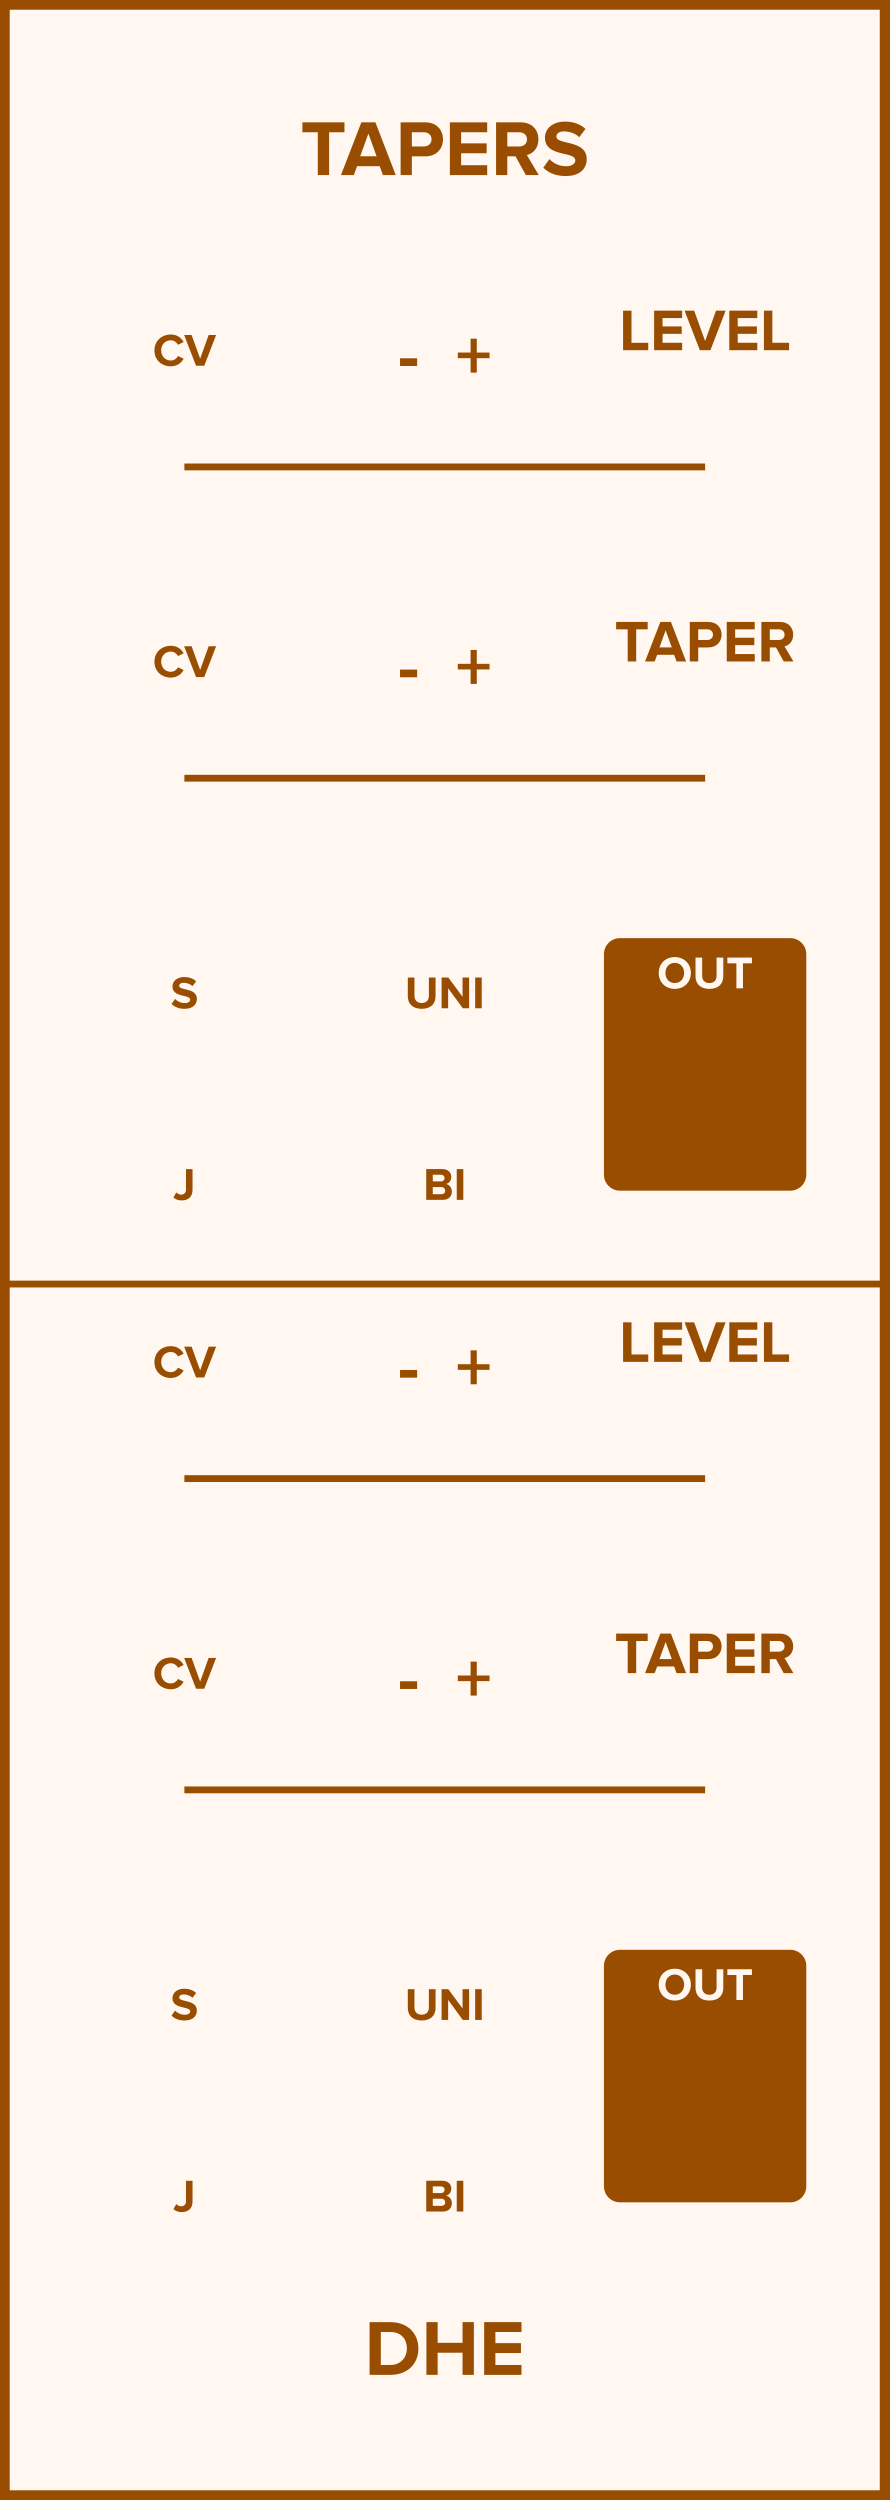
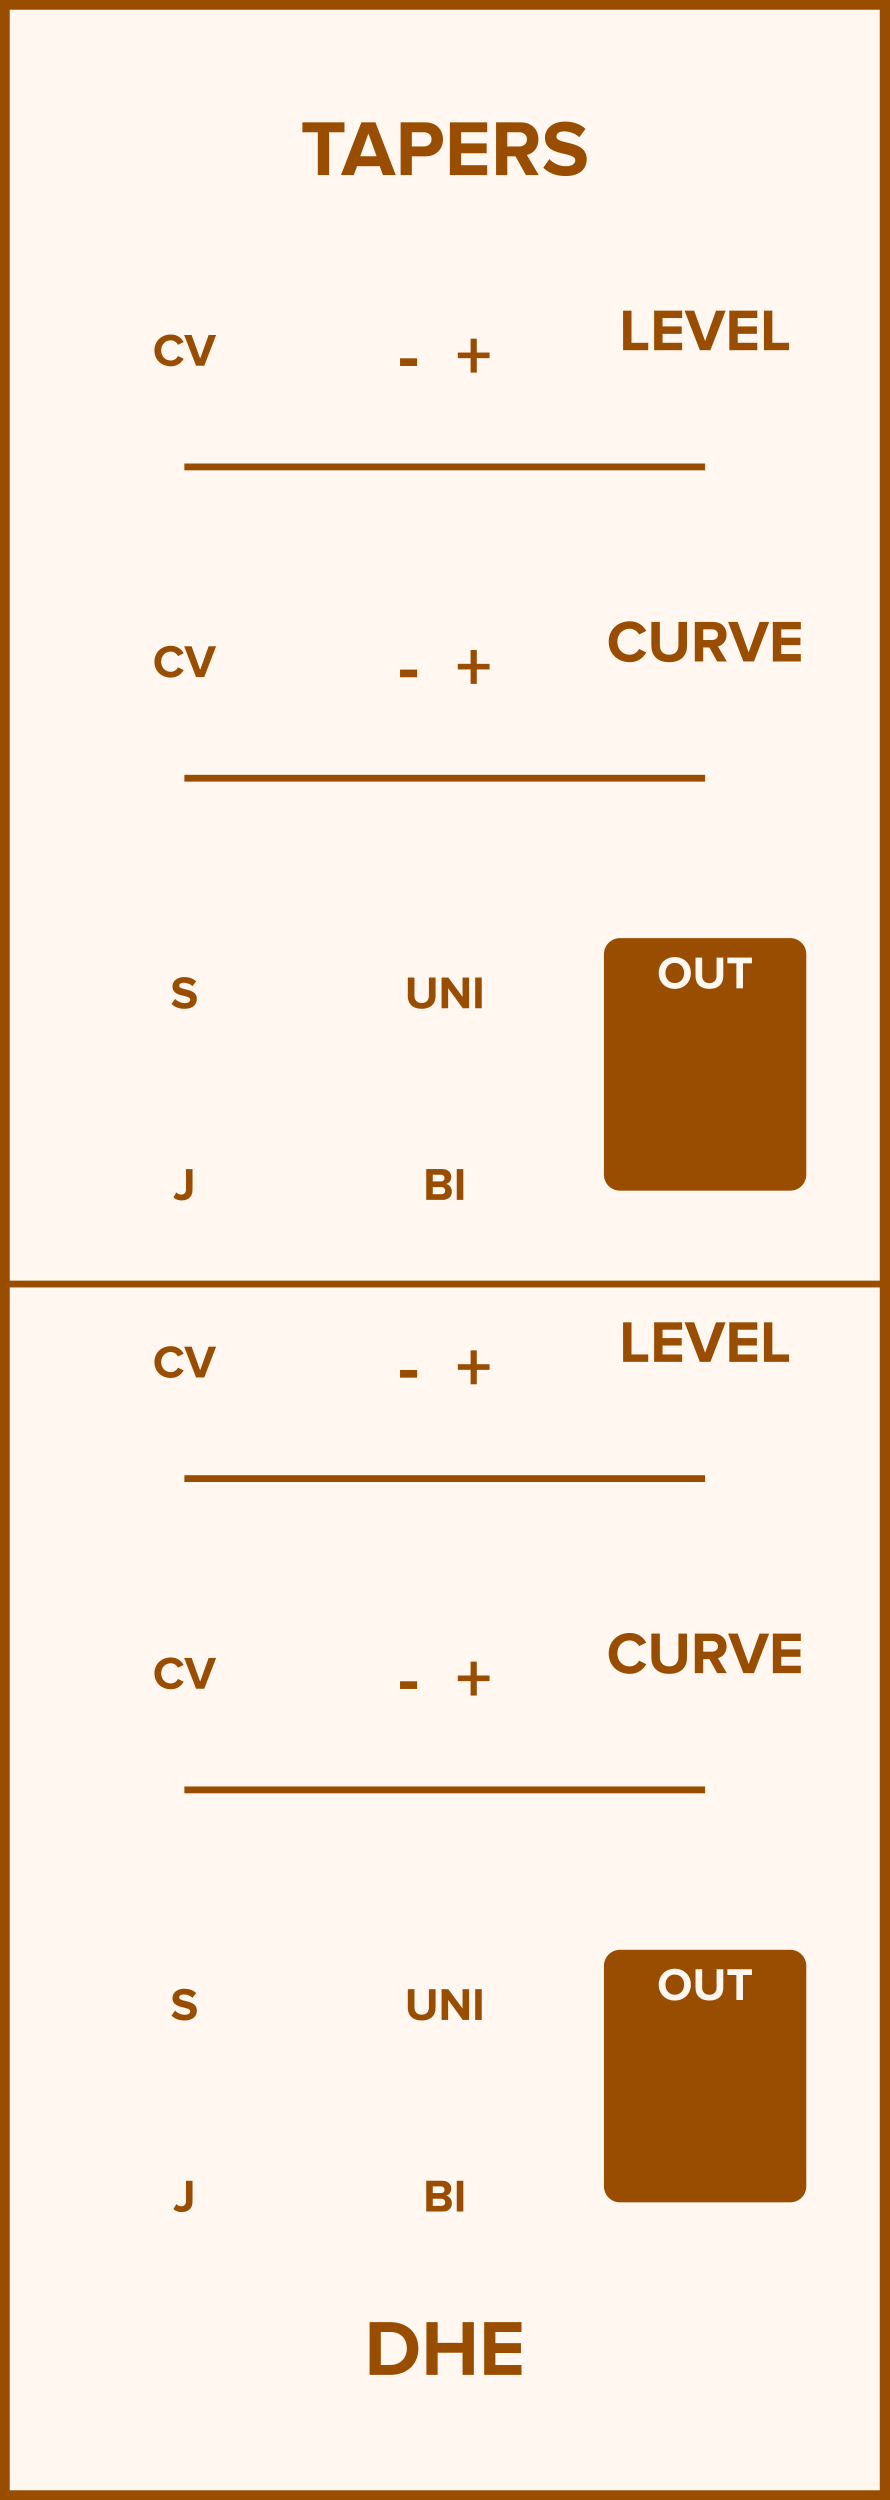
<svg xmlns="http://www.w3.org/2000/svg" id="svg76" height="379.429" width="135.0" version="1.1">
  <defs id="defs80" />
  <g id="g74" transform="scale(2.952756)">
    <path id="rect2" d="M 0,0 H 45.72 V 128.5 H 0 Z" style="fill:#fff7f0;stroke:#994d00;stroke-width:1" />
    <g id="text4" style="font-weight:bold;font-size:4.064px;font-family:'Proxima Nova';text-anchor:middle;fill:#994d00" aria-label="TAPERS">
      <path id="path85" style="font-weight:bold;font-size:4.064px;font-family:'Proxima Nova';text-anchor:middle;fill:#994d00" d="m 16.336,9 h 0.581 V 6.797 h 0.788 v -0.508 h -2.162 v 0.508 h 0.792 z" />
      <path id="path87" style="font-weight:bold;font-size:4.064px;font-family:'Proxima Nova';text-anchor:middle;fill:#994d00" d="m 19.684,9 h 0.658 L 19.297,6.289 H 18.574 L 17.526,9 h 0.658 L 18.355,8.541 h 1.162 z M 18.936,6.866 19.358,8.033 h -0.845 z" />
      <path id="path89" style="font-weight:bold;font-size:4.064px;font-family:'Proxima Nova';text-anchor:middle;fill:#994d00" d="m 20.592,9 h 0.577 V 8.037 h 0.691 c 0.585,0 0.91,-0.402 0.91,-0.874 0,-0.475 -0.321,-0.874 -0.91,-0.874 h -1.268 z m 1.589,-1.837 c 0,0.224 -0.171,0.366 -0.398,0.366 H 21.169 V 6.797 h 0.614 c 0.228,0 0.398,0.138 0.398,0.366 z" />
      <path id="path91" style="font-weight:bold;font-size:4.064px;font-family:'Proxima Nova';text-anchor:middle;fill:#994d00" d="m 23.124,9 h 1.918 V 8.492 h -1.341 V 7.878 h 1.313 V 7.37 h -1.313 v -0.573 h 1.341 v -0.508 h -1.918 z" />
      <path id="path93" style="font-weight:bold;font-size:4.064px;font-family:'Proxima Nova';text-anchor:middle;fill:#994d00" d="m 27.03,9 h 0.662 l -0.61,-1.032 c 0.293,-0.069 0.593,-0.325 0.593,-0.805 0,-0.504 -0.345,-0.874 -0.91,-0.874 H 25.498 V 9 h 0.577 V 8.037 h 0.423 z m 0.057,-1.837 c 0,0.228 -0.175,0.366 -0.406,0.366 H 26.075 V 6.797 h 0.606 c 0.232,0 0.406,0.138 0.406,0.366 z" />
      <path id="path95" style="font-weight:bold;font-size:4.064px;font-family:'Proxima Nova';text-anchor:middle;fill:#994d00" d="m 27.926,8.618 c 0.252,0.256 0.626,0.431 1.146,0.431 0.732,0 1.085,-0.374 1.085,-0.87 0,-0.614 -0.569,-0.748 -1.016,-0.853 -0.293,-0.069 -0.541,-0.126 -0.541,-0.301 0,-0.163 0.138,-0.272 0.386,-0.272 0.276,0 0.569,0.093 0.788,0.297 l 0.321,-0.423 c -0.268,-0.248 -0.626,-0.378 -1.057,-0.378 -0.638,0 -1.028,0.374 -1.028,0.825 0,0.618 0.569,0.74 1.012,0.841 0.297,0.073 0.549,0.13 0.549,0.329 0,0.154 -0.154,0.301 -0.471,0.301 -0.374,0 -0.671,-0.167 -0.862,-0.366 z" />
    </g>
    <g id="text6" style="font-weight:bold;font-size:4.064px;font-family:'Proxima Nova';dominant-baseline:hanging;text-anchor:middle;fill:#994d00" aria-label="DHE">
      <path id="path98" style="font-weight:bold;font-size:4.064px;font-family:'Proxima Nova';dominant-baseline:hanging;text-anchor:middle;fill:#994d00" d="m 18.997,122.068 h 1.069 c 0.849,0 1.439,-0.536 1.439,-1.353 0,-0.817 -0.589,-1.357 -1.439,-1.357 h -1.069 z m 0.577,-0.508 v -1.695 h 0.492 c 0.557,0 0.849,0.37 0.849,0.849 0,0.459 -0.313,0.845 -0.849,0.845 z" />
      <path id="path100" style="font-weight:bold;font-size:4.064px;font-family:'Proxima Nova';dominant-baseline:hanging;text-anchor:middle;fill:#994d00" d="m 23.775,122.068 h 0.581 v -2.711 h -0.581 v 1.065 h -1.28 v -1.065 h -0.577 v 2.711 h 0.577 v -1.138 h 1.28 z" />
      <path id="path102" style="font-weight:bold;font-size:4.064px;font-family:'Proxima Nova';dominant-baseline:hanging;text-anchor:middle;fill:#994d00" d="m 24.886,122.068 h 1.918 v -0.508 h -1.341 v -0.614 h 1.313 v -0.508 h -1.313 v -0.573 h 1.341 v -0.508 h -1.918 z" />
    </g>
-     <g id="text8" style="font-weight:bold;font-size:2.371px;font-family:'Proxima Nova';text-anchor:middle;fill:#994d00" aria-label="CV">
-       <path id="path105" style="font-weight:bold;font-size:2.371px;font-family:'Proxima Nova';text-anchor:middle;fill:#994d00" d="m 8.779,18.828 c 0.348,0 0.548,-0.192 0.661,-0.389 L 9.151,18.3 c -0.066,0.13 -0.209,0.23 -0.372,0.23 -0.287,0 -0.495,-0.22 -0.495,-0.519 0,-0.299 0.209,-0.519 0.495,-0.519 0.164,0 0.306,0.102 0.372,0.23 l 0.289,-0.142 c -0.111,-0.197 -0.313,-0.386 -0.661,-0.386 -0.474,0 -0.842,0.332 -0.842,0.818 0,0.486 0.367,0.818 0.842,0.818 z" />
-       <path id="path107" style="font-weight:bold;font-size:2.371px;font-family:'Proxima Nova';text-anchor:middle;fill:#994d00" d="m 10.077,18.8 h 0.422 l 0.609,-1.581 h -0.384 l -0.436,1.216 -0.439,-1.216 h -0.384 z" />
+     <path id="line8" d="M 9.477,24 H 36.243" style="stroke:#994d00;stroke-width:0.35" />
+     <g id="text10" style="font-weight:bold;font-size:2.371px;font-family:'Proxima Nova';text-anchor:middle;fill:#994d00" aria-label="CV">
+       <path id="path106" style="font-weight:bold;font-size:2.371px;font-family:'Proxima Nova';text-anchor:middle;fill:#994d00" d="m 8.779,18.828 c 0.348,0 0.548,-0.192 0.661,-0.389 L 9.151,18.3 c -0.066,0.13 -0.209,0.23 -0.372,0.23 -0.287,0 -0.495,-0.22 -0.495,-0.519 0,-0.299 0.209,-0.519 0.495,-0.519 0.164,0 0.306,0.102 0.372,0.23 l 0.289,-0.142 c -0.111,-0.197 -0.313,-0.386 -0.661,-0.386 -0.474,0 -0.842,0.332 -0.842,0.818 0,0.486 0.367,0.818 0.842,0.818 z" />
+       <path id="path108" style="font-weight:bold;font-size:2.371px;font-family:'Proxima Nova';text-anchor:middle;fill:#994d00" d="m 10.077,18.8 h 0.422 l 0.609,-1.581 h -0.384 l -0.436,1.216 -0.439,-1.216 h -0.384 z" />
    </g>
-     <g id="text12" style="font-weight:bold;font-size:3.048px;font-family:'Proxima Nova';text-anchor:middle;fill:#994d00" aria-label="-  +">
-       <path id="path110" style="font-size:larger" d="m 20.562,18.812 h 0.878 V 18.417 h -0.878 z" />
-       <path id="path112" style="font-size:larger" d="m 24.507,18.41 h 0.655 v -0.289 h -0.655 v -0.713 h -0.318 v 0.713 h -0.658 v 0.289 h 0.658 v 0.742 h 0.318 z" />
+     <g id="text14" style="font-weight:bold;font-size:3.048px;font-family:'Proxima Nova';text-anchor:middle;fill:#994d00" aria-label="-  +">
+       <path id="path111" style="font-size:larger" d="m 20.562,18.812 h 0.878 V 18.417 h -0.878 z" />
+       <path id="path113" style="font-size:larger" d="m 24.507,18.41 h 0.655 v -0.289 h -0.655 v -0.713 h -0.318 v 0.713 h -0.658 v 0.289 h 0.658 v 0.742 h 0.318 z" />
    </g>
-     <g id="text14" style="font-weight:bold;font-size:3.048px;font-family:'Proxima Nova';text-anchor:middle;fill:#994d00" aria-label="LEVEL">
-       <path id="path115" style="font-weight:bold;font-size:3.048px;font-family:'Proxima Nova';text-anchor:middle;fill:#994d00" d="m 32.027,18 h 1.292 v -0.381 h -0.86 v -1.652 h -0.433 z" />
-       <path id="path117" style="font-weight:bold;font-size:3.048px;font-family:'Proxima Nova';text-anchor:middle;fill:#994d00" d="m 33.622,18 h 1.439 v -0.381 h -1.006 v -0.46 h 0.985 v -0.381 h -0.985 v -0.43 h 1.006 v -0.381 h -1.439 z" />
-       <path id="path119" style="font-weight:bold;font-size:3.048px;font-family:'Proxima Nova';text-anchor:middle;fill:#994d00" d="m 35.972,18 h 0.543 l 0.783,-2.033 h -0.494 l -0.561,1.564 -0.564,-1.564 h -0.494 z" />
-       <path id="path121" style="font-weight:bold;font-size:3.048px;font-family:'Proxima Nova';text-anchor:middle;fill:#994d00" d="m 37.486,18 h 1.439 v -0.381 h -1.006 v -0.46 h 0.985 v -0.381 h -0.985 v -0.43 h 1.006 v -0.381 h -1.439 z" />
-       <path id="path123" style="font-weight:bold;font-size:3.048px;font-family:'Proxima Nova';text-anchor:middle;fill:#994d00" d="M 39.266,18 H 40.558 V 17.619 H 39.698 V 15.967 H 39.266 Z" />
+     <g id="text16" style="font-weight:bold;font-size:3.048px;font-family:'Proxima Nova';text-anchor:middle;fill:#994d00" aria-label="LEVEL">
+       <path id="path116" style="font-weight:bold;font-size:3.048px;font-family:'Proxima Nova';text-anchor:middle;fill:#994d00" d="m 32.027,18 h 1.292 v -0.381 h -0.86 v -1.652 h -0.433 z" />
+       <path id="path118" style="font-weight:bold;font-size:3.048px;font-family:'Proxima Nova';text-anchor:middle;fill:#994d00" d="m 33.622,18 h 1.439 v -0.381 h -1.006 v -0.46 h 0.985 v -0.381 h -0.985 v -0.43 h 1.006 v -0.381 h -1.439 z" />
+       <path id="path120" style="font-weight:bold;font-size:3.048px;font-family:'Proxima Nova';text-anchor:middle;fill:#994d00" d="m 35.972,18 h 0.543 l 0.783,-2.033 h -0.494 l -0.561,1.564 -0.564,-1.564 h -0.494 z" />
+       <path id="path122" style="font-weight:bold;font-size:3.048px;font-family:'Proxima Nova';text-anchor:middle;fill:#994d00" d="m 37.486,18 h 1.439 v -0.381 h -1.006 v -0.46 h 0.985 v -0.381 h -0.985 v -0.43 h 1.006 v -0.381 h -1.439 z" />
+       <path id="path124" style="font-weight:bold;font-size:3.048px;font-family:'Proxima Nova';text-anchor:middle;fill:#994d00" d="M 39.266,18 H 40.558 V 17.619 H 39.698 V 15.967 H 39.266 Z" />
    </g>
-     <path id="line16" d="M 9.477,24 H 36.243" style="stroke:#994d00;stroke-width:0.35" />
-     <g id="text18" style="font-weight:bold;font-size:2.371px;font-family:'Proxima Nova';text-anchor:middle;fill:#994d00" aria-label="CV">
-       <path id="path127" style="font-weight:bold;font-size:2.371px;font-family:'Proxima Nova';text-anchor:middle;fill:#994d00" d="m 8.779,34.828 c 0.348,0 0.548,-0.192 0.661,-0.389 L 9.151,34.3 c -0.066,0.13 -0.209,0.23 -0.372,0.23 -0.287,0 -0.495,-0.22 -0.495,-0.519 0,-0.299 0.209,-0.519 0.495,-0.519 0.164,0 0.306,0.102 0.372,0.23 l 0.289,-0.142 c -0.111,-0.197 -0.313,-0.386 -0.661,-0.386 -0.474,0 -0.842,0.332 -0.842,0.818 0,0.486 0.367,0.818 0.842,0.818 z" />
-       <path id="path129" style="font-weight:bold;font-size:2.371px;font-family:'Proxima Nova';text-anchor:middle;fill:#994d00" d="m 10.077,34.8 h 0.422 l 0.609,-1.581 h -0.384 l -0.436,1.216 -0.439,-1.216 h -0.384 z" />
+     <path id="line18" d="M 9.477,40 H 36.243" style="stroke:#994d00;stroke-width:0.35" />
+     <g id="text20" style="font-weight:bold;font-size:2.371px;font-family:'Proxima Nova';text-anchor:middle;fill:#994d00" aria-label="CV">
+       <path id="path128" style="font-weight:bold;font-size:2.371px;font-family:'Proxima Nova';text-anchor:middle;fill:#994d00" d="m 8.779,34.828 c 0.348,0 0.548,-0.192 0.661,-0.389 L 9.151,34.3 c -0.066,0.13 -0.209,0.23 -0.372,0.23 -0.287,0 -0.495,-0.22 -0.495,-0.519 0,-0.299 0.209,-0.519 0.495,-0.519 0.164,0 0.306,0.102 0.372,0.23 l 0.289,-0.142 c -0.111,-0.197 -0.313,-0.386 -0.661,-0.386 -0.474,0 -0.842,0.332 -0.842,0.818 0,0.486 0.367,0.818 0.842,0.818 z" />
+       <path id="path130" style="font-weight:bold;font-size:2.371px;font-family:'Proxima Nova';text-anchor:middle;fill:#994d00" d="m 10.077,34.8 h 0.422 l 0.609,-1.581 h -0.384 l -0.436,1.216 -0.439,-1.216 h -0.384 z" />
    </g>
-     <g id="text22" style="font-weight:bold;font-size:3.048px;font-family:'Proxima Nova';text-anchor:middle;fill:#994d00" aria-label="-  +">
-       <path id="path132" style="font-size:larger" d="m 20.562,34.812 h 0.878 V 34.417 h -0.878 z" />
-       <path id="path134" style="font-size:larger" d="m 24.507,34.41 h 0.655 v -0.289 h -0.655 v -0.713 h -0.318 v 0.713 h -0.658 v 0.289 h 0.658 v 0.742 h 0.318 z" />
+     <g id="text24" style="font-weight:bold;font-size:3.048px;font-family:'Proxima Nova';text-anchor:middle;fill:#994d00" aria-label="-  +">
+       <path id="path133" style="font-size:larger" d="m 20.562,34.812 h 0.878 V 34.417 h -0.878 z" />
+       <path id="path135" style="font-size:larger" d="m 24.507,34.41 h 0.655 v -0.289 h -0.655 v -0.713 h -0.318 v 0.713 h -0.658 v 0.289 h 0.658 v 0.742 h 0.318 z" />
    </g>
-     <g id="text24" style="font-weight:bold;font-size:3.048px;font-family:'Proxima Nova';text-anchor:middle;fill:#994d00" aria-label="TAPER">
-       <path id="path137" style="font-weight:bold;font-size:3.048px;font-family:'Proxima Nova';text-anchor:middle;fill:#994d00" d="m 32.264,34 h 0.436 v -1.652 h 0.591 v -0.381 h -1.622 v 0.381 h 0.594 z" />
-       <path id="path139" style="font-weight:bold;font-size:3.048px;font-family:'Proxima Nova';text-anchor:middle;fill:#994d00" d="M 34.774,34 H 35.268 L 34.485,31.967 H 33.942 L 33.156,34 h 0.494 l 0.128,-0.344 h 0.872 z m -0.561,-1.6 0.317,0.875 H 33.896 Z" />
-       <path id="path141" style="font-weight:bold;font-size:3.048px;font-family:'Proxima Nova';text-anchor:middle;fill:#994d00" d="m 35.456,34 h 0.433 v -0.722 h 0.518 c 0.439,0 0.683,-0.302 0.683,-0.655 0,-0.357 -0.241,-0.655 -0.683,-0.655 h -0.951 z m 1.192,-1.378 c 0,0.168 -0.128,0.274 -0.299,0.274 h -0.46 v -0.549 h 0.46 c 0.171,0 0.299,0.104 0.299,0.274 z" />
-       <path id="path143" style="font-weight:bold;font-size:3.048px;font-family:'Proxima Nova';text-anchor:middle;fill:#994d00" d="m 37.355,34 h 1.439 v -0.381 h -1.006 v -0.46 h 0.985 v -0.381 H 37.787 v -0.43 h 1.006 v -0.381 h -1.439 z" />
-       <path id="path145" style="font-weight:bold;font-size:3.048px;font-family:'Proxima Nova';text-anchor:middle;fill:#994d00" d="m 40.284,34 h 0.497 l -0.457,-0.774 c 0.219,-0.052 0.445,-0.244 0.445,-0.604 0,-0.378 -0.259,-0.655 -0.683,-0.655 H 39.135 V 34 h 0.433 v -0.722 h 0.317 z m 0.043,-1.378 c 0,0.171 -0.131,0.274 -0.305,0.274 h -0.454 v -0.549 h 0.454 c 0.174,0 0.305,0.104 0.305,0.274 z" />
+     <g id="text26" style="font-weight:bold;font-size:3.048px;font-family:'Proxima Nova';text-anchor:middle;fill:#994d00" aria-label="CURVE">
+       <path id="path138" style="font-weight:bold;font-size:3.048px;font-family:'Proxima Nova';text-anchor:middle;fill:#994d00" d="m 32.368,34.037 c 0.448,0 0.704,-0.247 0.85,-0.5 L 32.847,33.357 c -0.085,0.168 -0.268,0.296 -0.479,0.296 -0.369,0 -0.637,-0.283 -0.637,-0.668 0,-0.384 0.268,-0.668 0.637,-0.668 0.21,0 0.393,0.131 0.479,0.296 l 0.372,-0.183 c -0.143,-0.253 -0.402,-0.497 -0.85,-0.497 -0.61,0 -1.082,0.427 -1.082,1.052 0,0.625 0.472,1.052 1.082,1.052 z" />
+       <path id="path140" style="font-weight:bold;font-size:3.048px;font-family:'Proxima Nova';text-anchor:middle;fill:#994d00" d="m 33.479,33.189 c 0,0.5 0.299,0.847 0.917,0.847 0.619,0 0.917,-0.344 0.917,-0.85 v -1.219 h -0.442 v 1.207 c 0,0.283 -0.162,0.479 -0.475,0.479 -0.314,0 -0.479,-0.195 -0.479,-0.479 V 31.967 H 33.479 Z" />
+       <path id="path142" style="font-weight:bold;font-size:3.048px;font-family:'Proxima Nova';text-anchor:middle;fill:#994d00" d="m 36.861,34 h 0.497 l -0.457,-0.774 c 0.219,-0.052 0.445,-0.244 0.445,-0.604 0,-0.378 -0.259,-0.655 -0.683,-0.655 H 35.712 V 34 h 0.433 v -0.722 h 0.317 z m 0.043,-1.378 c 0,0.171 -0.131,0.274 -0.305,0.274 h -0.454 v -0.549 h 0.454 c 0.174,0 0.305,0.104 0.305,0.274 z" />
+       <path id="path144" style="font-weight:bold;font-size:3.048px;font-family:'Proxima Nova';text-anchor:middle;fill:#994d00" d="m 38.21,34 h 0.543 l 0.783,-2.033 h -0.494 l -0.561,1.564 -0.564,-1.564 h -0.494 z" />
+       <path id="path146" style="font-weight:bold;font-size:3.048px;font-family:'Proxima Nova';text-anchor:middle;fill:#994d00" d="m 39.724,34 h 1.439 v -0.381 h -1.006 v -0.46 h 0.985 v -0.381 h -0.985 v -0.43 h 1.006 v -0.381 h -1.439 z" />
    </g>
-     <path id="line26" d="M 9.477,40 H 36.243" style="stroke:#994d00;stroke-width:0.35" />
    <g id="text28" style="font-weight:bold;font-size:2.371px;font-family:'Proxima Nova';text-anchor:middle;fill:#994d00" aria-label="S">
      <path id="path149" style="font-weight:bold;font-size:2.371px;font-family:'Proxima Nova';text-anchor:middle;fill:#994d00" d="m 8.816,51.602 c 0.147,0.149 0.365,0.251 0.669,0.251 0.427,0 0.633,-0.218 0.633,-0.507 0,-0.358 -0.332,-0.436 -0.593,-0.498 -0.171,-0.04 -0.315,-0.073 -0.315,-0.175 0,-0.095 0.081,-0.159 0.225,-0.159 0.161,0 0.332,0.055 0.46,0.173 l 0.187,-0.247 c -0.156,-0.145 -0.365,-0.22 -0.616,-0.22 -0.372,0 -0.6,0.218 -0.6,0.481 0,0.36 0.332,0.431 0.59,0.491 0.173,0.043 0.32,0.076 0.32,0.192 0,0.09 -0.09,0.175 -0.275,0.175 -0.218,0 -0.391,-0.097 -0.503,-0.213 z" />
    </g>
    <g id="text30" style="font-weight:bold;font-size:2.371px;font-family:'Proxima Nova';dominant-baseline:hanging;text-anchor:middle;fill:#994d00" aria-label="J">
      <path id="path152" style="font-weight:bold;font-size:2.371px;font-family:'Proxima Nova';dominant-baseline:hanging;text-anchor:middle;fill:#994d00" d="m 8.915,61.548 c 0.114,0.111 0.266,0.154 0.424,0.154 0.325,0 0.557,-0.173 0.557,-0.548 V 60.092 H 9.56 v 1.057 c 0,0.154 -0.097,0.254 -0.247,0.254 -0.109,0 -0.19,-0.055 -0.251,-0.114 z" />
    </g>
    <g id="text32" style="font-weight:bold;font-size:2.371px;font-family:'Proxima Nova';text-anchor:middle;fill:#994d00" aria-label="UNI">
      <path id="path155" style="font-weight:bold;font-size:2.371px;font-family:'Proxima Nova';text-anchor:middle;fill:#994d00" d="m 20.961,51.194 c 0,0.389 0.232,0.659 0.714,0.659 0.481,0 0.714,-0.268 0.714,-0.661 v -0.948 h -0.344 v 0.939 c 0,0.22 -0.126,0.372 -0.37,0.372 -0.244,0 -0.372,-0.152 -0.372,-0.372 v -0.939 h -0.341 z" />
      <path id="path157" style="font-weight:bold;font-size:2.371px;font-family:'Proxima Nova';text-anchor:middle;fill:#994d00" d="m 23.787,51.825 h 0.325 v -1.581 h -0.337 v 0.993 L 23.043,50.244 H 22.697 v 1.581 h 0.337 v -1.031 z" />
      <path id="path159" style="font-weight:bold;font-size:2.371px;font-family:'Proxima Nova';text-anchor:middle;fill:#994d00" d="m 24.424,51.825 h 0.337 v -1.581 h -0.337 z" />
    </g>
    <g id="text34" style="font-weight:bold;font-size:2.371px;font-family:'Proxima Nova';dominant-baseline:hanging;text-anchor:middle;fill:#994d00" aria-label="BI">
      <path id="path162" style="font-weight:bold;font-size:2.371px;font-family:'Proxima Nova';dominant-baseline:hanging;text-anchor:middle;fill:#994d00" d="m 21.908,61.673 h 0.858 c 0.301,0 0.46,-0.19 0.46,-0.427 0,-0.199 -0.135,-0.363 -0.303,-0.389 0.149,-0.031 0.273,-0.164 0.273,-0.363 0,-0.211 -0.154,-0.403 -0.455,-0.403 H 21.908 Z m 0.337,-0.948 v -0.344 h 0.422 c 0.114,0 0.185,0.073 0.185,0.173 0,0.1 -0.071,0.171 -0.185,0.171 z m 0,0.657 v -0.367 h 0.434 c 0.133,0 0.204,0.085 0.204,0.185 0,0.114 -0.076,0.183 -0.204,0.183 z" />
      <path id="path164" style="font-weight:bold;font-size:2.371px;font-family:'Proxima Nova';dominant-baseline:hanging;text-anchor:middle;fill:#994d00" d="m 23.477,61.673 h 0.337 V 60.092 H 23.477 Z" />
    </g>
    <path id="rect36" d="m 31.868,48.045 h 8.75 c 0.554,0 1,0.446 1,1 V 60.375 c 0,0.554 -0.446,1 -1,1 h -8.75 c -0.554,0 -1,-0.446 -1,-1 V 49.045 c 0,-0.554 0.446,-1 1,-1 z" style="fill:#994d00;stroke:#fff7f0;stroke-width:0.35" />
    <g id="text38" style="font-weight:bold;font-size:2.371px;font-family:'Proxima Nova';text-anchor:middle;fill:#fff7f0" aria-label="OUT">
      <path id="path168" style="font-weight:bold;font-size:2.371px;font-family:'Proxima Nova';text-anchor:middle;fill:#fff7f0" d="m 33.858,50.011 c 0,0.477 0.348,0.818 0.825,0.818 0.479,0 0.827,-0.341 0.827,-0.818 0,-0.477 -0.348,-0.818 -0.827,-0.818 -0.477,0 -0.825,0.341 -0.825,0.818 z m 1.306,0 c 0,0.294 -0.19,0.519 -0.481,0.519 -0.292,0 -0.479,-0.225 -0.479,-0.519 0,-0.296 0.187,-0.519 0.479,-0.519 0.292,0 0.481,0.223 0.481,0.519 z" />
      <path id="path170" style="font-weight:bold;font-size:2.371px;font-family:'Proxima Nova';text-anchor:middle;fill:#fff7f0" d="m 35.749,50.169 c 0,0.389 0.232,0.659 0.714,0.659 0.481,0 0.714,-0.268 0.714,-0.661 v -0.948 h -0.344 v 0.939 c 0,0.22 -0.126,0.372 -0.37,0.372 -0.244,0 -0.372,-0.152 -0.372,-0.372 v -0.939 h -0.341 z" />
      <path id="path172" style="font-weight:bold;font-size:2.371px;font-family:'Proxima Nova';text-anchor:middle;fill:#fff7f0" d="m 37.85,50.8 h 0.339 v -1.285 h 0.46 v -0.296 h -1.261 v 0.296 h 0.462 z" />
    </g>
    <path id="line40" d="M 0,66 H 45.72" style="stroke:#994d00;stroke-width:0.35" />
-     <g id="text42" style="font-weight:bold;font-size:2.371px;font-family:'Proxima Nova';text-anchor:middle;fill:#994d00" aria-label="CV">
-       <path id="path176" style="font-weight:bold;font-size:2.371px;font-family:'Proxima Nova';text-anchor:middle;fill:#994d00" d="m 8.779,70.828 c 0.348,0 0.548,-0.192 0.661,-0.389 l -0.289,-0.14 c -0.066,0.13 -0.209,0.23 -0.372,0.23 -0.287,0 -0.495,-0.22 -0.495,-0.519 0,-0.299 0.209,-0.519 0.495,-0.519 0.164,0 0.306,0.102 0.372,0.23 l 0.289,-0.142 c -0.111,-0.197 -0.313,-0.386 -0.661,-0.386 -0.474,0 -0.842,0.332 -0.842,0.818 0,0.486 0.367,0.818 0.842,0.818 z" />
-       <path id="path178" style="font-weight:bold;font-size:2.371px;font-family:'Proxima Nova';text-anchor:middle;fill:#994d00" d="m 10.077,70.8 h 0.422 l 0.609,-1.581 H 10.724 L 10.288,70.435 9.85,69.219 h -0.384 z" />
+     <path id="line42" d="M 9.477,76 H 36.243" style="stroke:#994d00;stroke-width:0.35" />
+     <g id="text44" style="font-weight:bold;font-size:2.371px;font-family:'Proxima Nova';text-anchor:middle;fill:#994d00" aria-label="CV">
+       <path id="path177" style="font-weight:bold;font-size:2.371px;font-family:'Proxima Nova';text-anchor:middle;fill:#994d00" d="m 8.779,70.828 c 0.348,0 0.548,-0.192 0.661,-0.389 l -0.289,-0.14 c -0.066,0.13 -0.209,0.23 -0.372,0.23 -0.287,0 -0.495,-0.22 -0.495,-0.519 0,-0.299 0.209,-0.519 0.495,-0.519 0.164,0 0.306,0.102 0.372,0.23 l 0.289,-0.142 c -0.111,-0.197 -0.313,-0.386 -0.661,-0.386 -0.474,0 -0.842,0.332 -0.842,0.818 0,0.486 0.367,0.818 0.842,0.818 z" />
+       <path id="path179" style="font-weight:bold;font-size:2.371px;font-family:'Proxima Nova';text-anchor:middle;fill:#994d00" d="m 10.077,70.8 h 0.422 l 0.609,-1.581 H 10.724 L 10.288,70.435 9.85,69.219 h -0.384 z" />
    </g>
-     <g id="text46" style="font-weight:bold;font-size:3.048px;font-family:'Proxima Nova';text-anchor:middle;fill:#994d00" aria-label="-  +">
-       <path id="path181" style="font-size:larger" d="m 20.562,70.812 h 0.878 V 70.417 h -0.878 z" />
-       <path id="path183" style="font-size:larger" d="m 24.507,70.41 h 0.655 v -0.289 h -0.655 v -0.713 h -0.318 v 0.713 h -0.658 v 0.289 h 0.658 v 0.742 h 0.318 z" />
+     <g id="text48" style="font-weight:bold;font-size:3.048px;font-family:'Proxima Nova';text-anchor:middle;fill:#994d00" aria-label="-  +">
+       <path id="path182" style="font-size:larger" d="m 20.562,70.812 h 0.878 V 70.417 h -0.878 z" />
+       <path id="path184" style="font-size:larger" d="m 24.507,70.41 h 0.655 v -0.289 h -0.655 v -0.713 h -0.318 v 0.713 h -0.658 v 0.289 h 0.658 v 0.742 h 0.318 z" />
    </g>
-     <g id="text48" style="font-weight:bold;font-size:3.048px;font-family:'Proxima Nova';text-anchor:middle;fill:#994d00" aria-label="LEVEL">
-       <path id="path186" style="font-weight:bold;font-size:3.048px;font-family:'Proxima Nova';text-anchor:middle;fill:#994d00" d="m 32.027,70 h 1.292 v -0.381 h -0.86 v -1.652 h -0.433 z" />
-       <path id="path188" style="font-weight:bold;font-size:3.048px;font-family:'Proxima Nova';text-anchor:middle;fill:#994d00" d="m 33.622,70 h 1.439 v -0.381 h -1.006 v -0.46 h 0.985 v -0.381 h -0.985 v -0.43 h 1.006 v -0.381 h -1.439 z" />
-       <path id="path190" style="font-weight:bold;font-size:3.048px;font-family:'Proxima Nova';text-anchor:middle;fill:#994d00" d="m 35.972,70 h 0.543 l 0.783,-2.033 h -0.494 l -0.561,1.564 -0.564,-1.564 h -0.494 z" />
-       <path id="path192" style="font-weight:bold;font-size:3.048px;font-family:'Proxima Nova';text-anchor:middle;fill:#994d00" d="m 37.486,70 h 1.439 v -0.381 h -1.006 v -0.46 h 0.985 v -0.381 h -0.985 v -0.43 h 1.006 v -0.381 h -1.439 z" />
-       <path id="path194" style="font-weight:bold;font-size:3.048px;font-family:'Proxima Nova';text-anchor:middle;fill:#994d00" d="M 39.266,70 H 40.558 V 69.619 H 39.698 V 67.967 H 39.266 Z" />
+     <g id="text50" style="font-weight:bold;font-size:3.048px;font-family:'Proxima Nova';text-anchor:middle;fill:#994d00" aria-label="LEVEL">
+       <path id="path187" style="font-weight:bold;font-size:3.048px;font-family:'Proxima Nova';text-anchor:middle;fill:#994d00" d="m 32.027,70 h 1.292 v -0.381 h -0.86 v -1.652 h -0.433 z" />
+       <path id="path189" style="font-weight:bold;font-size:3.048px;font-family:'Proxima Nova';text-anchor:middle;fill:#994d00" d="m 33.622,70 h 1.439 v -0.381 h -1.006 v -0.46 h 0.985 v -0.381 h -0.985 v -0.43 h 1.006 v -0.381 h -1.439 z" />
+       <path id="path191" style="font-weight:bold;font-size:3.048px;font-family:'Proxima Nova';text-anchor:middle;fill:#994d00" d="m 35.972,70 h 0.543 l 0.783,-2.033 h -0.494 l -0.561,1.564 -0.564,-1.564 h -0.494 z" />
+       <path id="path193" style="font-weight:bold;font-size:3.048px;font-family:'Proxima Nova';text-anchor:middle;fill:#994d00" d="m 37.486,70 h 1.439 v -0.381 h -1.006 v -0.46 h 0.985 v -0.381 h -0.985 v -0.43 h 1.006 v -0.381 h -1.439 z" />
+       <path id="path195" style="font-weight:bold;font-size:3.048px;font-family:'Proxima Nova';text-anchor:middle;fill:#994d00" d="M 39.266,70 H 40.558 V 69.619 H 39.698 V 67.967 H 39.266 Z" />
    </g>
-     <path id="line50" d="M 9.477,76 H 36.243" style="stroke:#994d00;stroke-width:0.35" />
-     <g id="text52" style="font-weight:bold;font-size:2.371px;font-family:'Proxima Nova';text-anchor:middle;fill:#994d00" aria-label="CV">
-       <path id="path198" style="font-weight:bold;font-size:2.371px;font-family:'Proxima Nova';text-anchor:middle;fill:#994d00" d="m 8.779,86.828 c 0.348,0 0.548,-0.192 0.661,-0.389 l -0.289,-0.14 c -0.066,0.13 -0.209,0.23 -0.372,0.23 -0.287,0 -0.495,-0.22 -0.495,-0.519 0,-0.299 0.209,-0.519 0.495,-0.519 0.164,0 0.306,0.102 0.372,0.23 l 0.289,-0.142 c -0.111,-0.197 -0.313,-0.386 -0.661,-0.386 -0.474,0 -0.842,0.332 -0.842,0.818 0,0.486 0.367,0.818 0.842,0.818 z" />
-       <path id="path200" style="font-weight:bold;font-size:2.371px;font-family:'Proxima Nova';text-anchor:middle;fill:#994d00" d="m 10.077,86.8 h 0.422 l 0.609,-1.581 H 10.724 L 10.288,86.435 9.85,85.219 h -0.384 z" />
+     <path id="line52" d="M 9.477,92 H 36.243" style="stroke:#994d00;stroke-width:0.35" />
+     <g id="text54" style="font-weight:bold;font-size:2.371px;font-family:'Proxima Nova';text-anchor:middle;fill:#994d00" aria-label="CV">
+       <path id="path199" style="font-weight:bold;font-size:2.371px;font-family:'Proxima Nova';text-anchor:middle;fill:#994d00" d="m 8.779,86.828 c 0.348,0 0.548,-0.192 0.661,-0.389 l -0.289,-0.14 c -0.066,0.13 -0.209,0.23 -0.372,0.23 -0.287,0 -0.495,-0.22 -0.495,-0.519 0,-0.299 0.209,-0.519 0.495,-0.519 0.164,0 0.306,0.102 0.372,0.23 l 0.289,-0.142 c -0.111,-0.197 -0.313,-0.386 -0.661,-0.386 -0.474,0 -0.842,0.332 -0.842,0.818 0,0.486 0.367,0.818 0.842,0.818 z" />
+       <path id="path201" style="font-weight:bold;font-size:2.371px;font-family:'Proxima Nova';text-anchor:middle;fill:#994d00" d="m 10.077,86.8 h 0.422 l 0.609,-1.581 H 10.724 L 10.288,86.435 9.85,85.219 h -0.384 z" />
    </g>
-     <g id="text56" style="font-weight:bold;font-size:3.048px;font-family:'Proxima Nova';text-anchor:middle;fill:#994d00" aria-label="-  +">
-       <path id="path203" style="font-size:larger" d="m 20.562,86.812 h 0.878 V 86.417 h -0.878 z" />
-       <path id="path205" style="font-size:larger" d="m 24.507,86.41 h 0.655 v -0.289 h -0.655 v -0.713 h -0.318 v 0.713 h -0.658 v 0.289 h 0.658 v 0.742 h 0.318 z" />
+     <g id="text58" style="font-weight:bold;font-size:3.048px;font-family:'Proxima Nova';text-anchor:middle;fill:#994d00" aria-label="-  +">
+       <path id="path204" style="font-size:larger" d="m 20.562,86.812 h 0.878 V 86.417 h -0.878 z" />
+       <path id="path206" style="font-size:larger" d="m 24.507,86.41 h 0.655 v -0.289 h -0.655 v -0.713 h -0.318 v 0.713 h -0.658 v 0.289 h 0.658 v 0.742 h 0.318 z" />
    </g>
-     <g id="text58" style="font-weight:bold;font-size:3.048px;font-family:'Proxima Nova';text-anchor:middle;fill:#994d00" aria-label="TAPER">
-       <path id="path208" style="font-weight:bold;font-size:3.048px;font-family:'Proxima Nova';text-anchor:middle;fill:#994d00" d="m 32.264,86 h 0.436 v -1.652 h 0.591 v -0.381 h -1.622 v 0.381 h 0.594 z" />
-       <path id="path210" style="font-weight:bold;font-size:3.048px;font-family:'Proxima Nova';text-anchor:middle;fill:#994d00" d="M 34.774,86 H 35.268 L 34.485,83.967 H 33.942 L 33.156,86 h 0.494 l 0.128,-0.344 h 0.872 z m -0.561,-1.6 0.317,0.875 H 33.896 Z" />
-       <path id="path212" style="font-weight:bold;font-size:3.048px;font-family:'Proxima Nova';text-anchor:middle;fill:#994d00" d="m 35.456,86 h 0.433 v -0.722 h 0.518 c 0.439,0 0.683,-0.302 0.683,-0.655 0,-0.357 -0.241,-0.655 -0.683,-0.655 h -0.951 z m 1.192,-1.378 c 0,0.168 -0.128,0.274 -0.299,0.274 h -0.46 v -0.549 h 0.46 c 0.171,0 0.299,0.104 0.299,0.274 z" />
-       <path id="path214" style="font-weight:bold;font-size:3.048px;font-family:'Proxima Nova';text-anchor:middle;fill:#994d00" d="m 37.355,86 h 1.439 v -0.381 h -1.006 v -0.46 h 0.985 v -0.381 H 37.787 v -0.43 h 1.006 v -0.381 h -1.439 z" />
-       <path id="path216" style="font-weight:bold;font-size:3.048px;font-family:'Proxima Nova';text-anchor:middle;fill:#994d00" d="m 40.284,86 h 0.497 l -0.457,-0.774 c 0.219,-0.052 0.445,-0.244 0.445,-0.604 0,-0.378 -0.259,-0.655 -0.683,-0.655 H 39.135 V 86 h 0.433 v -0.722 h 0.317 z m 0.043,-1.378 c 0,0.171 -0.131,0.274 -0.305,0.274 h -0.454 v -0.549 h 0.454 c 0.174,0 0.305,0.104 0.305,0.274 z" />
+     <g id="text60" style="font-weight:bold;font-size:3.048px;font-family:'Proxima Nova';text-anchor:middle;fill:#994d00" aria-label="CURVE">
+       <path id="path209" style="font-weight:bold;font-size:3.048px;font-family:'Proxima Nova';text-anchor:middle;fill:#994d00" d="m 32.368,86.037 c 0.448,0 0.704,-0.247 0.85,-0.5 L 32.847,85.357 c -0.085,0.168 -0.268,0.296 -0.479,0.296 -0.369,0 -0.637,-0.283 -0.637,-0.668 0,-0.384 0.268,-0.668 0.637,-0.668 0.21,0 0.393,0.131 0.479,0.296 l 0.372,-0.183 c -0.143,-0.253 -0.402,-0.497 -0.85,-0.497 -0.61,0 -1.082,0.427 -1.082,1.052 0,0.625 0.472,1.052 1.082,1.052 z" />
+       <path id="path211" style="font-weight:bold;font-size:3.048px;font-family:'Proxima Nova';text-anchor:middle;fill:#994d00" d="m 33.479,85.189 c 0,0.5 0.299,0.847 0.917,0.847 0.619,0 0.917,-0.344 0.917,-0.85 v -1.219 h -0.442 v 1.207 c 0,0.283 -0.162,0.479 -0.475,0.479 -0.314,0 -0.479,-0.195 -0.479,-0.479 V 83.967 H 33.479 Z" />
+       <path id="path213" style="font-weight:bold;font-size:3.048px;font-family:'Proxima Nova';text-anchor:middle;fill:#994d00" d="m 36.861,86 h 0.497 l -0.457,-0.774 c 0.219,-0.052 0.445,-0.244 0.445,-0.604 0,-0.378 -0.259,-0.655 -0.683,-0.655 H 35.712 V 86 h 0.433 v -0.722 h 0.317 z m 0.043,-1.378 c 0,0.171 -0.131,0.274 -0.305,0.274 h -0.454 v -0.549 h 0.454 c 0.174,0 0.305,0.104 0.305,0.274 z" />
+       <path id="path215" style="font-weight:bold;font-size:3.048px;font-family:'Proxima Nova';text-anchor:middle;fill:#994d00" d="m 38.21,86 h 0.543 l 0.783,-2.033 h -0.494 l -0.561,1.564 -0.564,-1.564 h -0.494 z" />
+       <path id="path217" style="font-weight:bold;font-size:3.048px;font-family:'Proxima Nova';text-anchor:middle;fill:#994d00" d="m 39.724,86 h 1.439 v -0.381 h -1.006 v -0.46 h 0.985 v -0.381 h -0.985 v -0.43 h 1.006 v -0.381 h -1.439 z" />
    </g>
-     <path id="line60" d="M 9.477,92 H 36.243" style="stroke:#994d00;stroke-width:0.35" />
    <g id="text62" style="font-weight:bold;font-size:2.371px;font-family:'Proxima Nova';text-anchor:middle;fill:#994d00" aria-label="S">
      <path id="path220" style="font-weight:bold;font-size:2.371px;font-family:'Proxima Nova';text-anchor:middle;fill:#994d00" d="m 8.816,103.602 c 0.147,0.149 0.365,0.251 0.669,0.251 0.427,0 0.633,-0.218 0.633,-0.507 0,-0.358 -0.332,-0.436 -0.593,-0.498 -0.171,-0.04 -0.315,-0.073 -0.315,-0.175 0,-0.095 0.081,-0.159 0.225,-0.159 0.161,0 0.332,0.054 0.46,0.173 l 0.187,-0.247 c -0.156,-0.145 -0.365,-0.22 -0.616,-0.22 -0.372,0 -0.6,0.218 -0.6,0.481 0,0.36 0.332,0.431 0.59,0.491 0.173,0.043 0.32,0.076 0.32,0.192 0,0.09 -0.09,0.175 -0.275,0.175 -0.218,0 -0.391,-0.097 -0.503,-0.213 z" />
    </g>
    <g id="text64" style="font-weight:bold;font-size:2.371px;font-family:'Proxima Nova';dominant-baseline:hanging;text-anchor:middle;fill:#994d00" aria-label="J">
      <path id="path223" style="font-weight:bold;font-size:2.371px;font-family:'Proxima Nova';dominant-baseline:hanging;text-anchor:middle;fill:#994d00" d="m 8.915,113.548 c 0.114,0.111 0.266,0.154 0.424,0.154 0.325,0 0.557,-0.173 0.557,-0.548 v -1.062 H 9.56 v 1.057 c 0,0.154 -0.097,0.254 -0.247,0.254 -0.109,0 -0.19,-0.054 -0.251,-0.114 z" />
    </g>
    <g id="text66" style="font-weight:bold;font-size:2.371px;font-family:'Proxima Nova';text-anchor:middle;fill:#994d00" aria-label="UNI">
      <path id="path226" style="font-weight:bold;font-size:2.371px;font-family:'Proxima Nova';text-anchor:middle;fill:#994d00" d="m 20.961,103.194 c 0,0.389 0.232,0.659 0.714,0.659 0.481,0 0.714,-0.268 0.714,-0.661 v -0.948 h -0.344 v 0.939 c 0,0.22 -0.126,0.372 -0.37,0.372 -0.244,0 -0.372,-0.152 -0.372,-0.372 v -0.939 h -0.341 z" />
      <path id="path228" style="font-weight:bold;font-size:2.371px;font-family:'Proxima Nova';text-anchor:middle;fill:#994d00" d="m 23.787,103.825 h 0.325 v -1.581 h -0.337 v 0.993 l -0.733,-0.993 H 22.697 v 1.581 h 0.337 v -1.031 z" />
      <path id="path230" style="font-weight:bold;font-size:2.371px;font-family:'Proxima Nova';text-anchor:middle;fill:#994d00" d="m 24.424,103.825 h 0.337 v -1.581 h -0.337 z" />
    </g>
    <g id="text68" style="font-weight:bold;font-size:2.371px;font-family:'Proxima Nova';dominant-baseline:hanging;text-anchor:middle;fill:#994d00" aria-label="BI">
      <path id="path233" style="font-weight:bold;font-size:2.371px;font-family:'Proxima Nova';dominant-baseline:hanging;text-anchor:middle;fill:#994d00" d="m 21.908,113.673 h 0.858 c 0.301,0 0.46,-0.19 0.46,-0.427 0,-0.199 -0.135,-0.363 -0.303,-0.389 0.149,-0.031 0.273,-0.164 0.273,-0.363 0,-0.211 -0.154,-0.403 -0.455,-0.403 H 21.908 Z m 0.337,-0.948 v -0.344 h 0.422 c 0.114,0 0.185,0.073 0.185,0.173 0,0.1 -0.071,0.171 -0.185,0.171 z m 0,0.657 v -0.367 h 0.434 c 0.133,0 0.204,0.085 0.204,0.185 0,0.114 -0.076,0.183 -0.204,0.183 z" />
      <path id="path235" style="font-weight:bold;font-size:2.371px;font-family:'Proxima Nova';dominant-baseline:hanging;text-anchor:middle;fill:#994d00" d="m 23.477,113.673 h 0.337 v -1.581 H 23.477 Z" />
    </g>
    <path id="rect70" d="m 31.868,100.045 h 8.75 c 0.554,0 1,0.446 1,1 v 11.33 c 0,0.554 -0.446,1 -1,1 h -8.75 c -0.554,0 -1,-0.446 -1,-1 v -11.33 c 0,-0.554 0.446,-1 1,-1 z" style="fill:#994d00;stroke:#fff7f0;stroke-width:0.35" />
    <g id="text72" style="font-weight:bold;font-size:2.371px;font-family:'Proxima Nova';text-anchor:middle;fill:#fff7f0" aria-label="OUT">
      <path id="path239" style="font-weight:bold;font-size:2.371px;font-family:'Proxima Nova';text-anchor:middle;fill:#fff7f0" d="m 33.858,102.011 c 0,0.477 0.348,0.818 0.825,0.818 0.479,0 0.827,-0.341 0.827,-0.818 0,-0.476 -0.348,-0.818 -0.827,-0.818 -0.477,0 -0.825,0.341 -0.825,0.818 z m 1.306,0 c 0,0.294 -0.19,0.519 -0.481,0.519 -0.292,0 -0.479,-0.225 -0.479,-0.519 0,-0.296 0.187,-0.519 0.479,-0.519 0.292,0 0.481,0.223 0.481,0.519 z" />
      <path id="path241" style="font-weight:bold;font-size:2.371px;font-family:'Proxima Nova';text-anchor:middle;fill:#fff7f0" d="m 35.749,102.169 c 0,0.389 0.232,0.659 0.714,0.659 0.481,0 0.714,-0.268 0.714,-0.661 v -0.948 h -0.344 v 0.939 c 0,0.22 -0.126,0.372 -0.37,0.372 -0.244,0 -0.372,-0.152 -0.372,-0.372 v -0.939 h -0.341 z" />
      <path id="path243" style="font-weight:bold;font-size:2.371px;font-family:'Proxima Nova';text-anchor:middle;fill:#fff7f0" d="m 37.85,102.8 h 0.339 v -1.285 h 0.46 v -0.296 h -1.261 v 0.296 h 0.462 z" />
    </g>
  </g>
</svg>
